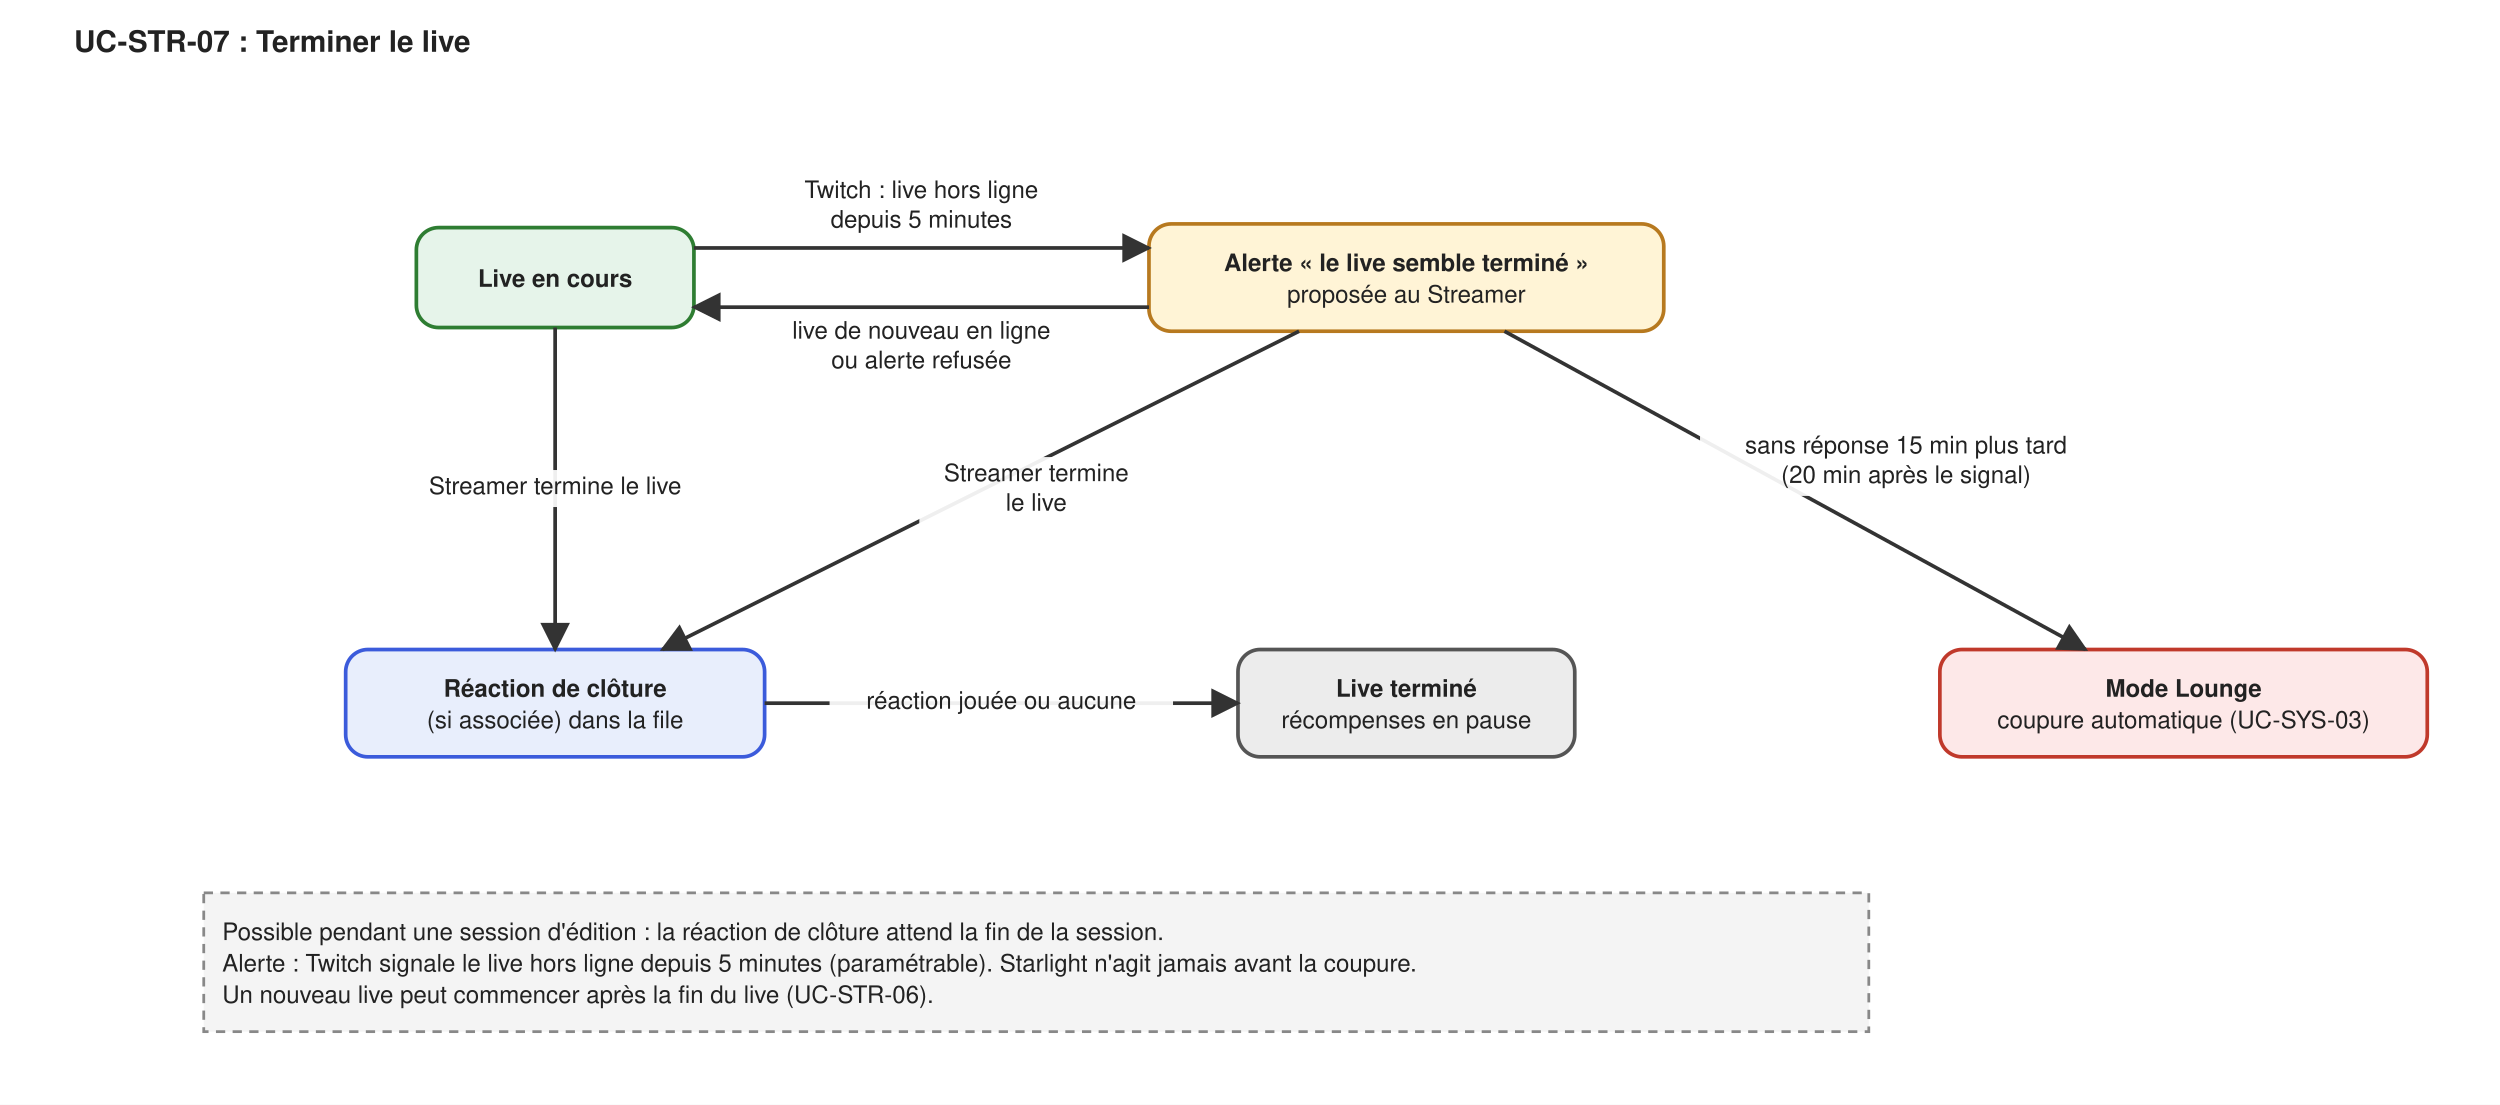
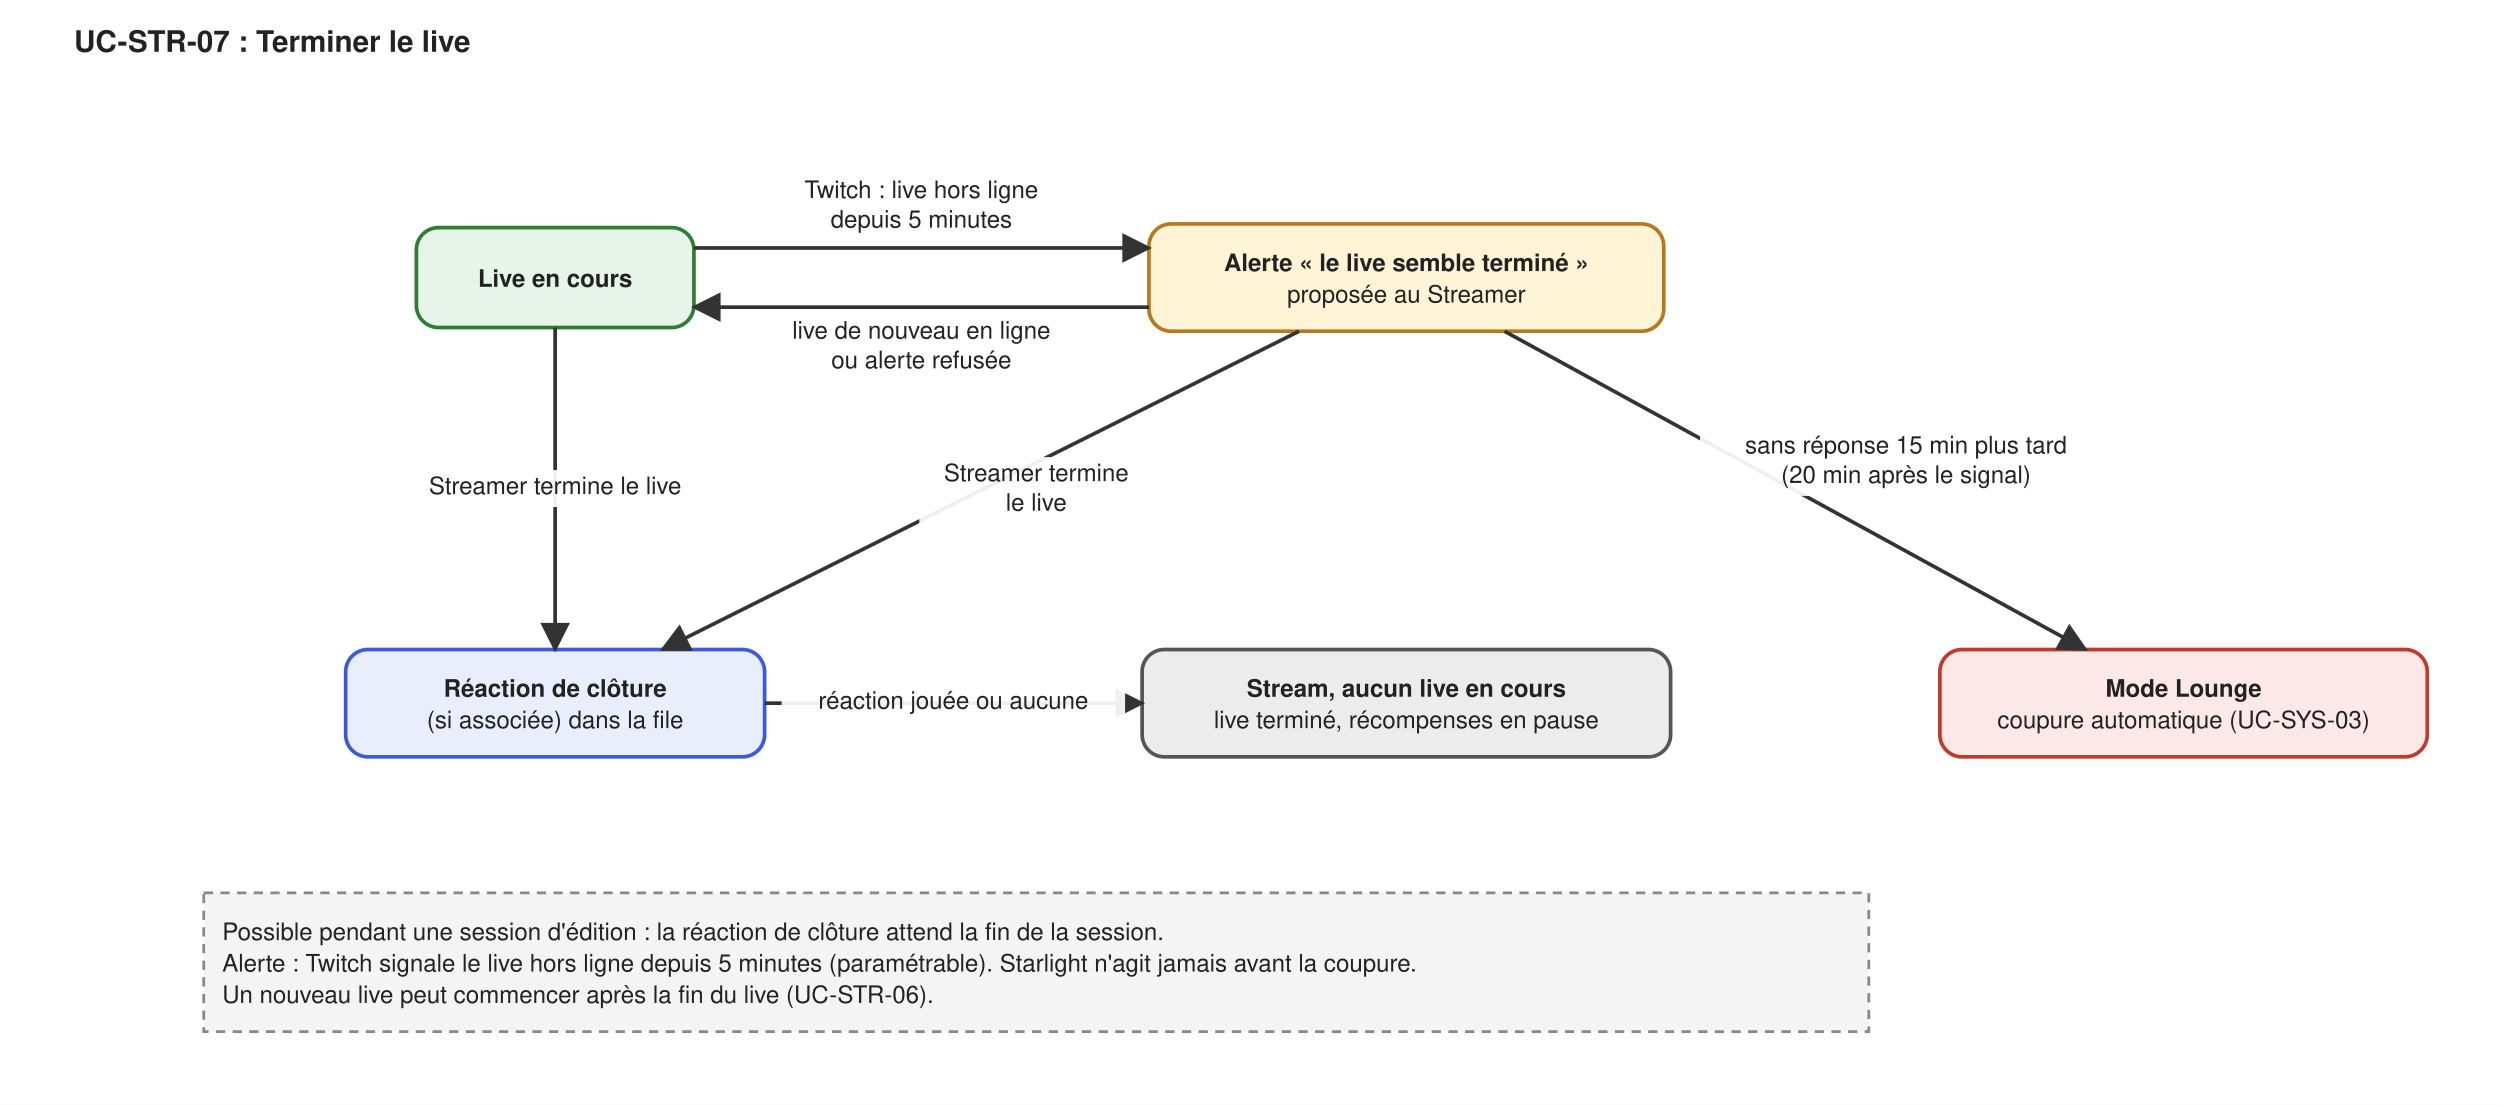
- <svg xmlns="http://www.w3.org/2000/svg" version="1.1" width="1351" height="597" viewBox="0 0 1351 597" content="&lt;mxfile host=&quot;app.diagrams.net&quot;&gt;&lt;diagram name=&quot;UC-STR-07&quot; id=&quot;d1&quot;&gt;&lt;mxGraphModel dx=&quot;1351&quot; dy=&quot;597&quot; grid=&quot;1&quot; gridSize=&quot;10&quot; guides=&quot;1&quot; tooltips=&quot;1&quot; connect=&quot;1&quot; arrows=&quot;1&quot; fold=&quot;1&quot; page=&quot;1&quot; pageScale=&quot;1&quot; pageWidth=&quot;1351&quot; pageHeight=&quot;597&quot;&gt;&lt;root&gt;&lt;mxCell id=&quot;0&quot;/&gt;&lt;mxCell id=&quot;1&quot; parent=&quot;0&quot;/&gt;&lt;mxCell id=&quot;n2&quot; value=&quot;Live en cours&quot; style=&quot;rounded=1;whiteSpace=wrap;html=1;fillColor=#e6f4ea;strokeColor=#2e7d32;strokeWidth=2;fontSize=13;&quot; vertex=&quot;1&quot; parent=&quot;1&quot;&gt;&lt;mxGeometry x=&quot;225.0&quot; y=&quot;123.0&quot; width=&quot;150&quot; height=&quot;54&quot; as=&quot;geometry&quot;/&gt;&lt;/mxCell&gt;&lt;mxCell id=&quot;n3&quot; value=&quot;Alerte « le live semble terminé »&amp;lt;br&amp;gt;proposée au Streamer&quot; style=&quot;rounded=1;whiteSpace=wrap;html=1;fillColor=#fff4d6;strokeColor=#b7791f;strokeWidth=2;fontSize=13;&quot; vertex=&quot;1&quot; parent=&quot;1&quot;&gt;&lt;mxGeometry x=&quot;620.9&quot; y=&quot;121.0&quot; width=&quot;278.2&quot; height=&quot;58&quot; as=&quot;geometry&quot;/&gt;&lt;/mxCell&gt;&lt;mxCell id=&quot;n4&quot; value=&quot;Réaction de clôture&amp;lt;br&amp;gt;(si associée) dans la file&quot; style=&quot;rounded=1;whiteSpace=wrap;html=1;fillColor=#e8eefc;strokeColor=#3b5bdb;strokeWidth=2;fontSize=13;&quot; vertex=&quot;1&quot; parent=&quot;1&quot;&gt;&lt;mxGeometry x=&quot;186.8&quot; y=&quot;351.0&quot; width=&quot;226.4&quot; height=&quot;58&quot; as=&quot;geometry&quot;/&gt;&lt;/mxCell&gt;&lt;mxCell id=&quot;n5&quot; value=&quot;Live terminé&amp;lt;br&amp;gt;récompenses en pause&quot; style=&quot;rounded=1;whiteSpace=wrap;html=1;fillColor=#ececec;strokeColor=#555555;strokeWidth=2;fontSize=13;&quot; vertex=&quot;1&quot; parent=&quot;1&quot;&gt;&lt;mxGeometry x=&quot;669.0&quot; y=&quot;351.0&quot; width=&quot;182.0&quot; height=&quot;58&quot; as=&quot;geometry&quot;/&gt;&lt;/mxCell&gt;&lt;mxCell id=&quot;n6&quot; value=&quot;Mode Lounge&amp;lt;br&amp;gt;coupure automatique (UC-SYS-03)&quot; style=&quot;rounded=1;whiteSpace=wrap;html=1;fillColor=#fde8e8;strokeColor=#c0392b;strokeWidth=2;fontSize=13;&quot; vertex=&quot;1&quot; parent=&quot;1&quot;&gt;&lt;mxGeometry x=&quot;1048.3&quot; y=&quot;351.0&quot; width=&quot;263.4&quot; height=&quot;58&quot; as=&quot;geometry&quot;/&gt;&lt;/mxCell&gt;&lt;mxCell id=&quot;n7&quot; value=&quot;Possible pendant une session d'édition : la réaction de clôture attend la fin de la session.&amp;lt;br&amp;gt;Alerte : Twitch signale le live hors ligne depuis 5 minutes (paramétrable). Starlight n'agit jamais avant la coupure.&amp;lt;br&amp;gt;Un nouveau live peut commencer après la fin du live (UC-STR-06).&quot; style=&quot;rounded=0;dashed=1;align=left;spacingLeft=8;whiteSpace=wrap;html=1;fillColor=#f4f4f4;strokeColor=#888888;strokeWidth=2;fontSize=13;&quot; vertex=&quot;1&quot; parent=&quot;1&quot;&gt;&lt;mxGeometry x=&quot;110.1&quot; y=&quot;482.5&quot; width=&quot;899.8&quot; height=&quot;75&quot; as=&quot;geometry&quot;/&gt;&lt;/mxCell&gt;&lt;mxCell id=&quot;e8&quot; value=&quot;Twitch : live hors ligne&amp;lt;br&amp;gt;depuis 5 minutes&quot; style=&quot;edgeStyle=none;html=1;endArrow=block;strokeWidth=2;fontSize=13;labelBackgroundColor=#ffffff;&quot; edge=&quot;1&quot; parent=&quot;1&quot; source=&quot;n2&quot; target=&quot;n3&quot;&gt;&lt;mxGeometry relative=&quot;1&quot; as=&quot;geometry&quot;&gt;&lt;Array as=&quot;points&quot;&gt;&lt;mxPoint x=&quot;300.0&quot; y=&quot;134.0&quot;/&gt;&lt;mxPoint x=&quot;760.0&quot; y=&quot;134.0&quot;/&gt;&lt;/Array&gt;&lt;/mxGeometry&gt;&lt;/mxCell&gt;&lt;mxCell id=&quot;e9&quot; value=&quot;live de nouveau en ligne&amp;lt;br&amp;gt;ou alerte refusée&quot; style=&quot;edgeStyle=none;html=1;endArrow=block;strokeWidth=2;fontSize=13;labelBackgroundColor=#ffffff;&quot; edge=&quot;1&quot; parent=&quot;1&quot; source=&quot;n3&quot; target=&quot;n2&quot;&gt;&lt;mxGeometry relative=&quot;1&quot; as=&quot;geometry&quot;&gt;&lt;Array as=&quot;points&quot;&gt;&lt;mxPoint x=&quot;760.0&quot; y=&quot;166.0&quot;/&gt;&lt;mxPoint x=&quot;300.0&quot; y=&quot;166.0&quot;/&gt;&lt;/Array&gt;&lt;/mxGeometry&gt;&lt;/mxCell&gt;&lt;mxCell id=&quot;e10&quot; value=&quot;Streamer termine le live&quot; style=&quot;edgeStyle=none;html=1;endArrow=block;strokeWidth=2;fontSize=13;labelBackgroundColor=#ffffff;&quot; edge=&quot;1&quot; parent=&quot;1&quot; source=&quot;n2&quot; target=&quot;n4&quot;&gt;&lt;mxGeometry relative=&quot;1&quot; as=&quot;geometry&quot;&gt;&lt;/mxGeometry&gt;&lt;/mxCell&gt;&lt;mxCell id=&quot;e11&quot; value=&quot;Streamer termine&amp;lt;br&amp;gt;le live&quot; style=&quot;edgeStyle=none;html=1;endArrow=block;strokeWidth=2;fontSize=13;labelBackgroundColor=#ffffff;&quot; edge=&quot;1&quot; parent=&quot;1&quot; source=&quot;n3&quot; target=&quot;n4&quot;&gt;&lt;mxGeometry relative=&quot;1&quot; as=&quot;geometry&quot;&gt;&lt;/mxGeometry&gt;&lt;/mxCell&gt;&lt;mxCell id=&quot;e12&quot; value=&quot;réaction jouée ou aucune&quot; style=&quot;edgeStyle=none;html=1;endArrow=block;strokeWidth=2;fontSize=13;labelBackgroundColor=#ffffff;&quot; edge=&quot;1&quot; parent=&quot;1&quot; source=&quot;n4&quot; target=&quot;n5&quot;&gt;&lt;mxGeometry relative=&quot;1&quot; as=&quot;geometry&quot;&gt;&lt;/mxGeometry&gt;&lt;/mxCell&gt;&lt;mxCell id=&quot;e13&quot; value=&quot;sans réponse 15 min plus tard&amp;lt;br&amp;gt;(20 min après le signal)&quot; style=&quot;edgeStyle=none;html=1;endArrow=block;strokeWidth=2;fontSize=13;labelBackgroundColor=#ffffff;&quot; edge=&quot;1&quot; parent=&quot;1&quot; source=&quot;n3&quot; target=&quot;n6&quot;&gt;&lt;mxGeometry relative=&quot;1&quot; as=&quot;geometry&quot;&gt;&lt;/mxGeometry&gt;&lt;/mxCell&gt;&lt;/root&gt;&lt;/mxGraphModel&gt;&lt;/diagram&gt;&lt;/mxfile&gt;">
+ <svg xmlns="http://www.w3.org/2000/svg" version="1.1" width="1351" height="597" viewBox="0 0 1351 597" content="&lt;mxfile host=&quot;app.diagrams.net&quot;&gt;&lt;diagram name=&quot;UC-STR-07&quot; id=&quot;d1&quot;&gt;&lt;mxGraphModel dx=&quot;1351&quot; dy=&quot;597&quot; grid=&quot;1&quot; gridSize=&quot;10&quot; guides=&quot;1&quot; tooltips=&quot;1&quot; connect=&quot;1&quot; arrows=&quot;1&quot; fold=&quot;1&quot; page=&quot;1&quot; pageScale=&quot;1&quot; pageWidth=&quot;1351&quot; pageHeight=&quot;597&quot;&gt;&lt;root&gt;&lt;mxCell id=&quot;0&quot;/&gt;&lt;mxCell id=&quot;1&quot; parent=&quot;0&quot;/&gt;&lt;mxCell id=&quot;n2&quot; value=&quot;Live en cours&quot; style=&quot;rounded=1;whiteSpace=wrap;html=1;fillColor=#e6f4ea;strokeColor=#2e7d32;strokeWidth=2;fontSize=13;&quot; vertex=&quot;1&quot; parent=&quot;1&quot;&gt;&lt;mxGeometry x=&quot;225.0&quot; y=&quot;123.0&quot; width=&quot;150&quot; height=&quot;54&quot; as=&quot;geometry&quot;/&gt;&lt;/mxCell&gt;&lt;mxCell id=&quot;n3&quot; value=&quot;Alerte « le live semble terminé »&amp;lt;br&amp;gt;proposée au Streamer&quot; style=&quot;rounded=1;whiteSpace=wrap;html=1;fillColor=#fff4d6;strokeColor=#b7791f;strokeWidth=2;fontSize=13;&quot; vertex=&quot;1&quot; parent=&quot;1&quot;&gt;&lt;mxGeometry x=&quot;620.9&quot; y=&quot;121.0&quot; width=&quot;278.2&quot; height=&quot;58&quot; as=&quot;geometry&quot;/&gt;&lt;/mxCell&gt;&lt;mxCell id=&quot;n4&quot; value=&quot;Réaction de clôture&amp;lt;br&amp;gt;(si associée) dans la file&quot; style=&quot;rounded=1;whiteSpace=wrap;html=1;fillColor=#e8eefc;strokeColor=#3b5bdb;strokeWidth=2;fontSize=13;&quot; vertex=&quot;1&quot; parent=&quot;1&quot;&gt;&lt;mxGeometry x=&quot;186.8&quot; y=&quot;351.0&quot; width=&quot;226.4&quot; height=&quot;58&quot; as=&quot;geometry&quot;/&gt;&lt;/mxCell&gt;&lt;mxCell id=&quot;n5&quot; value=&quot;Stream, aucun live en cours&amp;lt;br&amp;gt;live terminé, récompenses en pause&quot; style=&quot;rounded=1;whiteSpace=wrap;html=1;fillColor=#ececec;strokeColor=#555555;strokeWidth=2;fontSize=13;&quot; vertex=&quot;1&quot; parent=&quot;1&quot;&gt;&lt;mxGeometry x=&quot;617.2&quot; y=&quot;351.0&quot; width=&quot;285.6&quot; height=&quot;58&quot; as=&quot;geometry&quot;/&gt;&lt;/mxCell&gt;&lt;mxCell id=&quot;n6&quot; value=&quot;Mode Lounge&amp;lt;br&amp;gt;coupure automatique (UC-SYS-03)&quot; style=&quot;rounded=1;whiteSpace=wrap;html=1;fillColor=#fde8e8;strokeColor=#c0392b;strokeWidth=2;fontSize=13;&quot; vertex=&quot;1&quot; parent=&quot;1&quot;&gt;&lt;mxGeometry x=&quot;1048.3&quot; y=&quot;351.0&quot; width=&quot;263.4&quot; height=&quot;58&quot; as=&quot;geometry&quot;/&gt;&lt;/mxCell&gt;&lt;mxCell id=&quot;n7&quot; value=&quot;Possible pendant une session d'édition : la réaction de clôture attend la fin de la session.&amp;lt;br&amp;gt;Alerte : Twitch signale le live hors ligne depuis 5 minutes (paramétrable). Starlight n'agit jamais avant la coupure.&amp;lt;br&amp;gt;Un nouveau live peut commencer après la fin du live (UC-STR-06).&quot; style=&quot;rounded=0;dashed=1;align=left;spacingLeft=8;whiteSpace=wrap;html=1;fillColor=#f4f4f4;strokeColor=#888888;strokeWidth=2;fontSize=13;&quot; vertex=&quot;1&quot; parent=&quot;1&quot;&gt;&lt;mxGeometry x=&quot;110.1&quot; y=&quot;482.5&quot; width=&quot;899.8&quot; height=&quot;75&quot; as=&quot;geometry&quot;/&gt;&lt;/mxCell&gt;&lt;mxCell id=&quot;e8&quot; value=&quot;Twitch : live hors ligne&amp;lt;br&amp;gt;depuis 5 minutes&quot; style=&quot;edgeStyle=none;html=1;endArrow=block;strokeWidth=2;fontSize=13;labelBackgroundColor=#ffffff;&quot; edge=&quot;1&quot; parent=&quot;1&quot; source=&quot;n2&quot; target=&quot;n3&quot;&gt;&lt;mxGeometry relative=&quot;1&quot; as=&quot;geometry&quot;&gt;&lt;Array as=&quot;points&quot;&gt;&lt;mxPoint x=&quot;300.0&quot; y=&quot;134.0&quot;/&gt;&lt;mxPoint x=&quot;760.0&quot; y=&quot;134.0&quot;/&gt;&lt;/Array&gt;&lt;/mxGeometry&gt;&lt;/mxCell&gt;&lt;mxCell id=&quot;e9&quot; value=&quot;live de nouveau en ligne&amp;lt;br&amp;gt;ou alerte refusée&quot; style=&quot;edgeStyle=none;html=1;endArrow=block;strokeWidth=2;fontSize=13;labelBackgroundColor=#ffffff;&quot; edge=&quot;1&quot; parent=&quot;1&quot; source=&quot;n3&quot; target=&quot;n2&quot;&gt;&lt;mxGeometry relative=&quot;1&quot; as=&quot;geometry&quot;&gt;&lt;Array as=&quot;points&quot;&gt;&lt;mxPoint x=&quot;760.0&quot; y=&quot;166.0&quot;/&gt;&lt;mxPoint x=&quot;300.0&quot; y=&quot;166.0&quot;/&gt;&lt;/Array&gt;&lt;/mxGeometry&gt;&lt;/mxCell&gt;&lt;mxCell id=&quot;e10&quot; value=&quot;Streamer termine le live&quot; style=&quot;edgeStyle=none;html=1;endArrow=block;strokeWidth=2;fontSize=13;labelBackgroundColor=#ffffff;&quot; edge=&quot;1&quot; parent=&quot;1&quot; source=&quot;n2&quot; target=&quot;n4&quot;&gt;&lt;mxGeometry relative=&quot;1&quot; as=&quot;geometry&quot;&gt;&lt;/mxGeometry&gt;&lt;/mxCell&gt;&lt;mxCell id=&quot;e11&quot; value=&quot;Streamer termine&amp;lt;br&amp;gt;le live&quot; style=&quot;edgeStyle=none;html=1;endArrow=block;strokeWidth=2;fontSize=13;labelBackgroundColor=#ffffff;&quot; edge=&quot;1&quot; parent=&quot;1&quot; source=&quot;n3&quot; target=&quot;n4&quot;&gt;&lt;mxGeometry relative=&quot;1&quot; as=&quot;geometry&quot;&gt;&lt;/mxGeometry&gt;&lt;/mxCell&gt;&lt;mxCell id=&quot;e12&quot; value=&quot;réaction jouée ou aucune&quot; style=&quot;edgeStyle=none;html=1;endArrow=block;strokeWidth=2;fontSize=13;labelBackgroundColor=#ffffff;&quot; edge=&quot;1&quot; parent=&quot;1&quot; source=&quot;n4&quot; target=&quot;n5&quot;&gt;&lt;mxGeometry relative=&quot;1&quot; as=&quot;geometry&quot;&gt;&lt;/mxGeometry&gt;&lt;/mxCell&gt;&lt;mxCell id=&quot;e13&quot; value=&quot;sans réponse 15 min plus tard&amp;lt;br&amp;gt;(20 min après le signal)&quot; style=&quot;edgeStyle=none;html=1;endArrow=block;strokeWidth=2;fontSize=13;labelBackgroundColor=#ffffff;&quot; edge=&quot;1&quot; parent=&quot;1&quot; source=&quot;n3&quot; target=&quot;n6&quot;&gt;&lt;mxGeometry relative=&quot;1&quot; as=&quot;geometry&quot;&gt;&lt;/mxGeometry&gt;&lt;/mxCell&gt;&lt;/root&gt;&lt;/mxGraphModel&gt;&lt;/diagram&gt;&lt;/mxfile&gt;">
  <rect width="1351" height="597" fill="#ffffff" />
  <defs>
    <marker id="ar" viewBox="0 0 10 10" refX="9" refY="5" markerWidth="8" markerHeight="8" orient="auto-start-reverse">
      <path d="M0,0 L10,5 L0,10 z" fill="#333" />
    </marker>
  </defs>
  <g font-family="Helvetica, Arial, sans-serif" font-size="13" fill="#222">
    <text x="40" y="28" font-size="16" font-weight="bold">UC-STR-07 : Terminer le live</text>
    <rect x="225.0" y="123.0" width="150" height="54" rx="12" fill="#e6f4ea" stroke="#2e7d32" stroke-width="2" />
    <text x="300" y="155.0" text-anchor="middle" font-weight="bold">Live en cours</text>
    <rect x="620.9" y="121.0" width="278.2" height="58" rx="12" fill="#fff4d6" stroke="#b7791f" stroke-width="2" />
    <text x="760" y="146.5" text-anchor="middle" font-weight="bold">Alerte « le live semble terminé »</text>
    <text x="760" y="163.5" text-anchor="middle">proposée au Streamer</text>
    <rect x="186.8" y="351.0" width="226.4" height="58" rx="12" fill="#e8eefc" stroke="#3b5bdb" stroke-width="2" />
    <text x="300" y="376.5" text-anchor="middle" font-weight="bold">Réaction de clôture</text>
    <text x="300" y="393.5" text-anchor="middle">(si associée) dans la file</text>
-     <rect x="669.0" y="351.0" width="182.0" height="58" rx="12" fill="#ececec" stroke="#555555" stroke-width="2" />
-     <text x="760" y="376.5" text-anchor="middle" font-weight="bold">Live terminé</text>
-     <text x="760" y="393.5" text-anchor="middle">récompenses en pause</text>
+     <rect x="617.2" y="351.0" width="285.6" height="58" rx="12" fill="#ececec" stroke="#555555" stroke-width="2" />
+     <text x="760" y="376.5" text-anchor="middle" font-weight="bold">Stream, aucun live en cours</text>
+     <text x="760" y="393.5" text-anchor="middle">live terminé, récompenses en pause</text>
    <rect x="1048.3" y="351.0" width="263.4" height="58" rx="12" fill="#fde8e8" stroke="#c0392b" stroke-width="2" />
    <text x="1180" y="376.5" text-anchor="middle" font-weight="bold">Mode Lounge</text>
    <text x="1180" y="393.5" text-anchor="middle">coupure automatique (UC-SYS-03)</text>
    <rect x="110.1" y="482.5" width="899.8" height="75" fill="#f4f4f4" stroke="#888888" stroke-width="1.5" stroke-dasharray="5,4" />
    <text x="120.1" y="508.0">Possible pendant une session d'édition : la réaction de clôture attend la fin de la session.</text>
    <text x="120.1" y="525.0">Alerte : Twitch signale le live hors ligne depuis 5 minutes (paramétrable). Starlight n'agit jamais avant la coupure.</text>
    <text x="120.1" y="542.0">Un nouveau live peut commencer après la fin du live (UC-STR-06).</text>
    <polyline points="375.0,134.0 620.9,134.0" fill="none" stroke="#333" stroke-width="2" marker-end="url(#ar)" />
    <rect x="405.1" y="94.0" width="185.6" height="36" fill="#ffffff" opacity="0.92" />
    <text x="497.9" y="107.0" text-anchor="middle">Twitch : live hors ligne</text>
    <text x="497.9" y="123.0" text-anchor="middle">depuis 5 minutes</text>
    <polyline points="620.9,166.0 375.0,166.0" fill="none" stroke="#333" stroke-width="2" marker-end="url(#ar)" />
    <rect x="405.1" y="170.0" width="185.6" height="36" fill="#ffffff" opacity="0.92" />
    <text x="497.9" y="183.0" text-anchor="middle">live de nouveau en ligne</text>
    <text x="497.9" y="199.0" text-anchor="middle">ou alerte refusée</text>
    <polyline points="300.0,177.0 300.0,351.0" fill="none" stroke="#333" stroke-width="2" marker-end="url(#ar)" />
    <rect x="207.2" y="254.0" width="185.6" height="20" fill="#ffffff" opacity="0.92" />
    <text x="300.0" y="267.0" text-anchor="middle">Streamer termine le live</text>
    <polyline points="702.0,179.0 358.0,351.0" fill="none" stroke="#333" stroke-width="2" marker-end="url(#ar)" />
    <rect x="496.8" y="247.0" width="126.4" height="36" fill="#ffffff" opacity="0.92" />
    <text x="560.0" y="260.0" text-anchor="middle">Streamer termine</text>
    <text x="560.0" y="276.0" text-anchor="middle">le live</text>
-     <polyline points="413.2,380.0 669.0,380.0" fill="none" stroke="#333" stroke-width="2" marker-end="url(#ar)" />
-     <rect x="448.3" y="370.0" width="185.6" height="20" fill="#ffffff" opacity="0.92" />
-     <text x="541.1" y="383.0" text-anchor="middle">réaction jouée ou aucune</text>
+     <polyline points="413.2,380.0 617.2,380.0" fill="none" stroke="#333" stroke-width="2" marker-end="url(#ar)" />
+     <rect x="422.4" y="370.0" width="185.6" height="20" fill="#ffffff" opacity="0.92" />
+     <text x="515.2" y="383.0" text-anchor="middle">réaction jouée ou aucune</text>
    <polyline points="813.0,179.0 1127.0,351.0" fill="none" stroke="#333" stroke-width="2" marker-end="url(#ar)" />
    <rect x="918.7" y="232.0" width="222.6" height="36" fill="#ffffff" opacity="0.92" />
    <text x="1030.0" y="245.0" text-anchor="middle">sans réponse 15 min plus tard</text>
    <text x="1030.0" y="261.0" text-anchor="middle">(20 min après le signal)</text>
  </g>
</svg>
